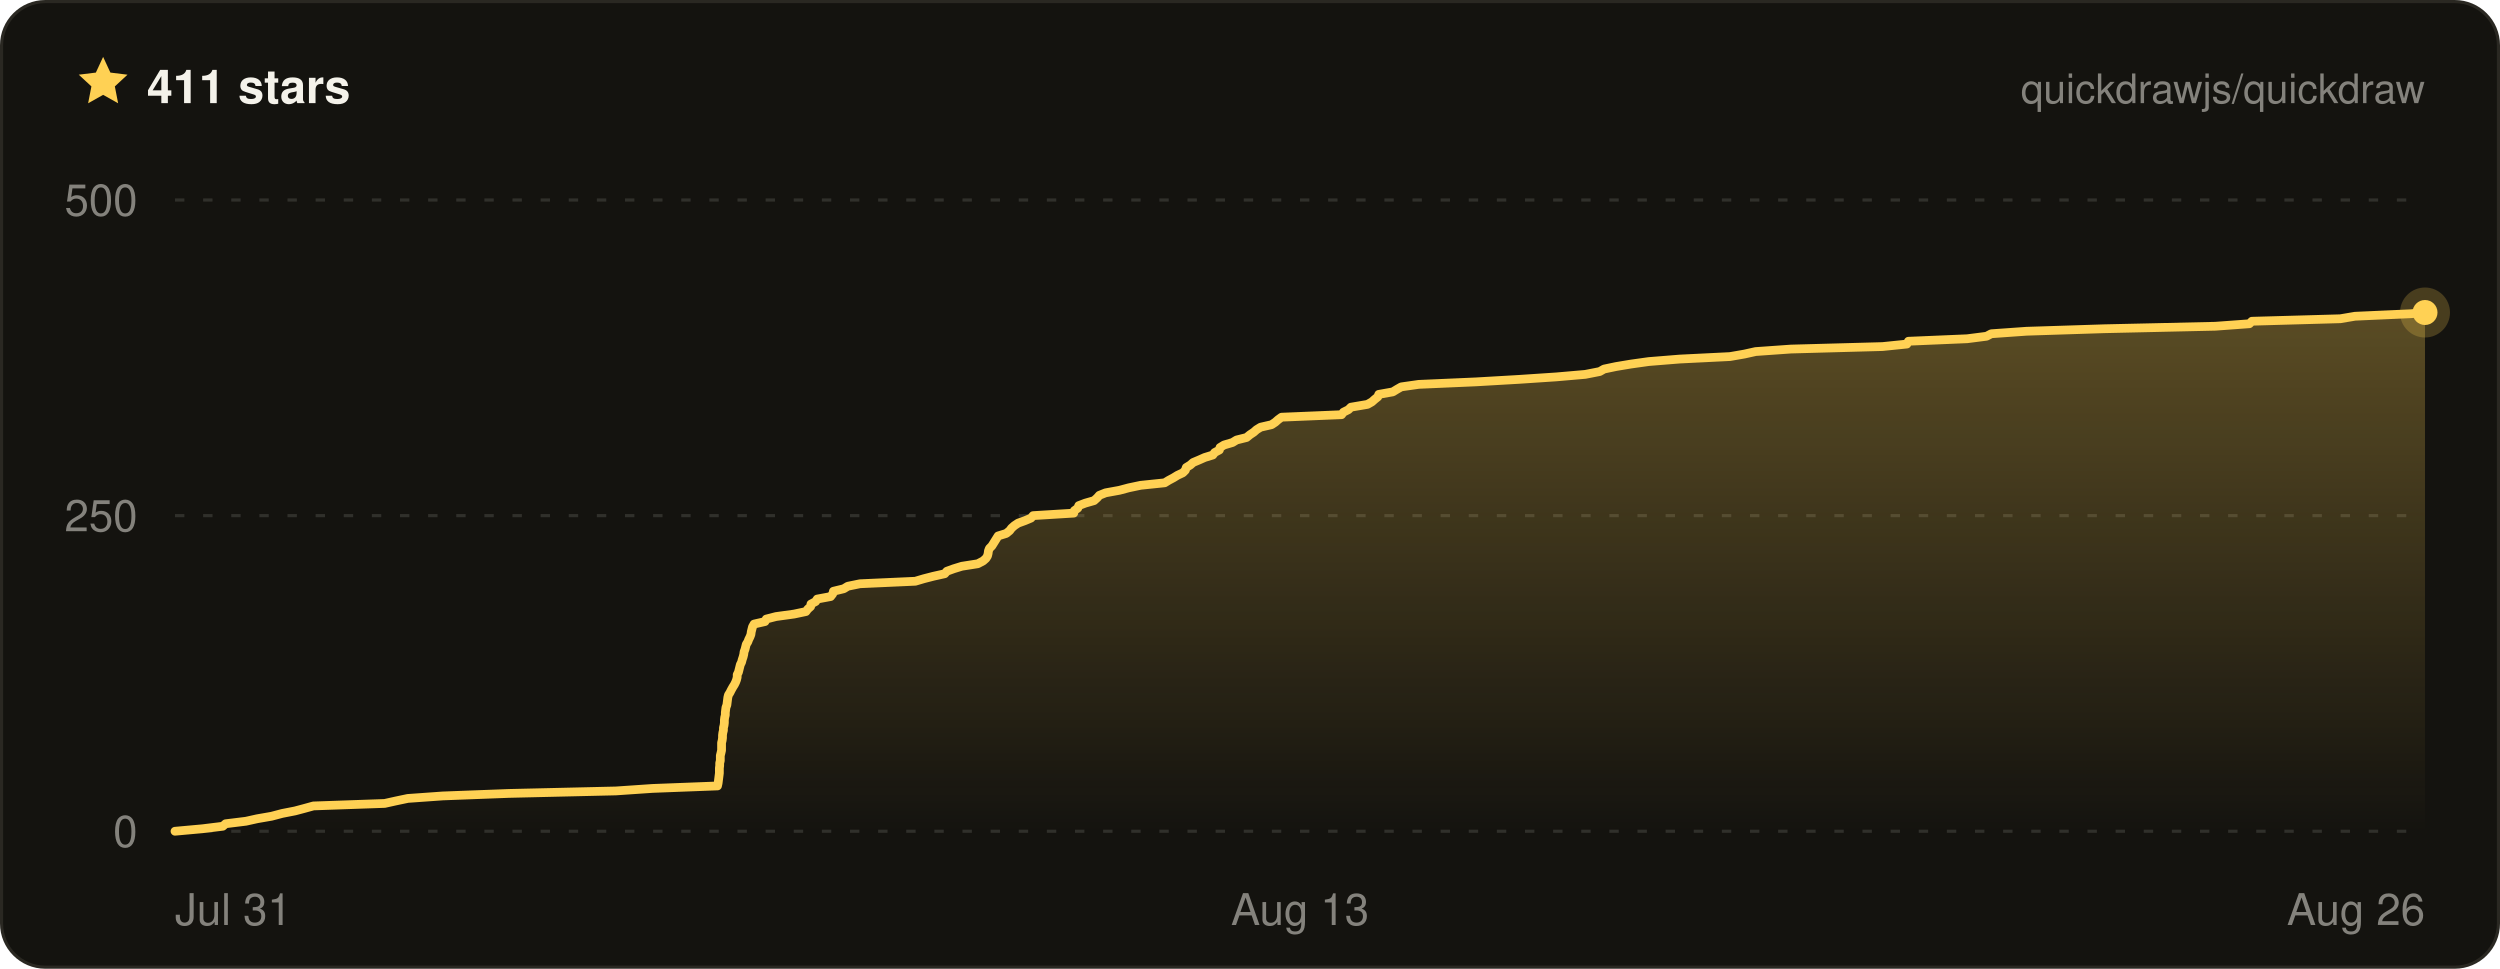
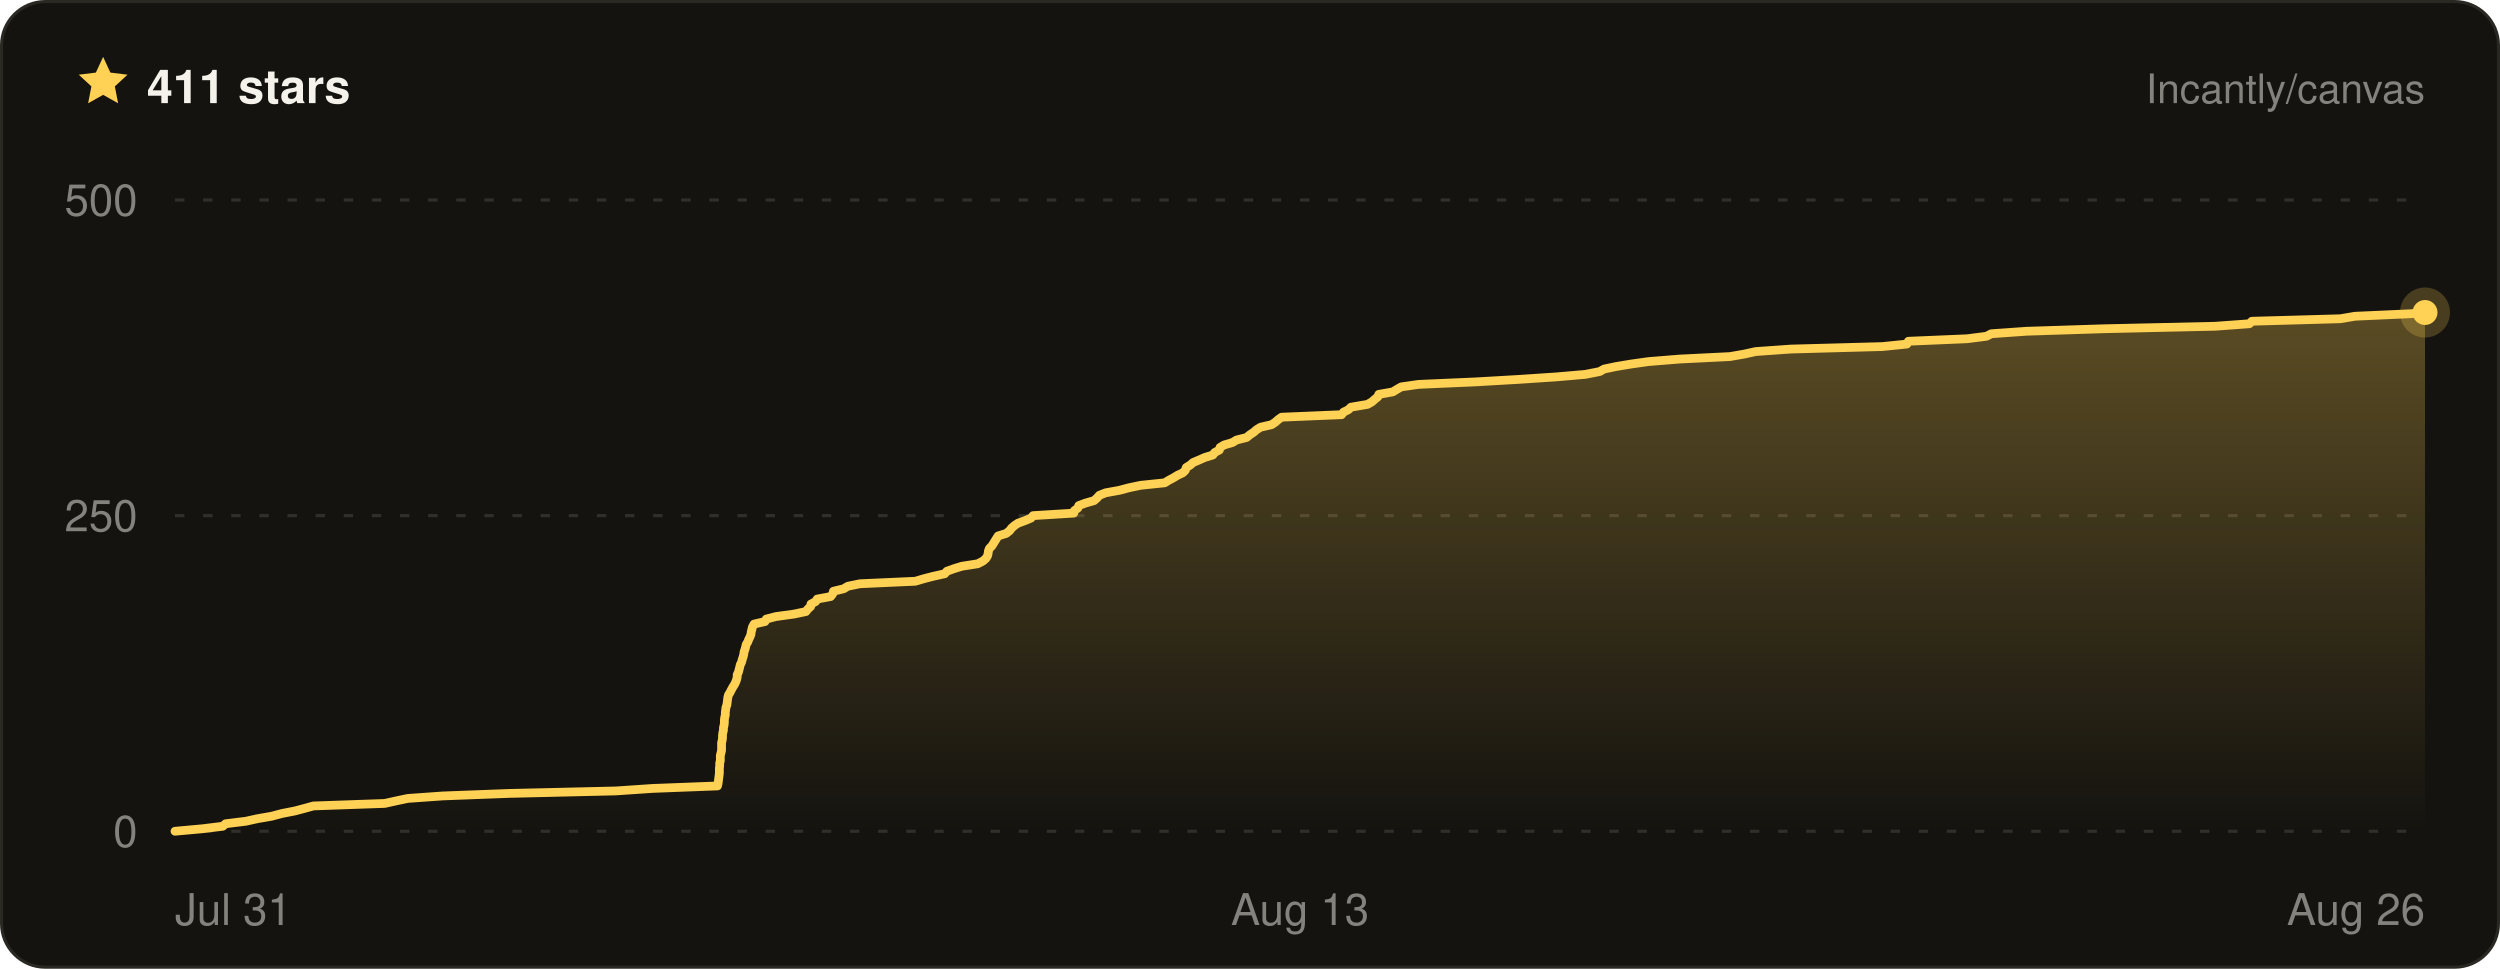
- <svg xmlns="http://www.w3.org/2000/svg" width="800" height="310" viewBox="0 0 800 310" font-family="ui-sans-serif, -apple-system, BlinkMacSystemFont, Segoe UI, Helvetica, Arial, sans-serif" role="img" aria-label="Quickdraw star history on GitHub — 411 stars">
+ <svg xmlns="http://www.w3.org/2000/svg" width="800" height="310" viewBox="0 0 800 310" font-family="ui-sans-serif, -apple-system, BlinkMacSystemFont, Segoe UI, Helvetica, Arial, sans-serif" role="img" aria-label="Incantly Canvas star history on GitHub — 411 stars">
  <defs>
-     <linearGradient id="qd-star-fill" x1="0" y1="0" x2="0" y2="1">
+     <linearGradient id="ic-star-fill" x1="0" y1="0" x2="0" y2="1">
      <stop offset="0%" stop-color="rgba(255, 209, 84, 0.3)" />
      <stop offset="100%" stop-color="rgba(255, 209, 84, 0)" />
    </linearGradient>
  </defs>
  <rect x="0.5" y="0.5" width="799" height="309" rx="14" fill="#14130f" stroke="#2a2822" />
  <g transform="translate(24 17) scale(0.75)">
    <path d="M12 1.6l3.1 6.7 7.3.9-5.4 5 1.4 7.2L12 17.8l-6.4 3.6L7 14.2 1.6 9.2l7.3-.9L12 1.6z" fill="#ffd154" />
  </g>
  <text x="47" y="33" fill="#f4f2ea" font-size="15" font-weight="700">411 stars</text>
-   <text x="776" y="33" fill="rgba(244, 242, 234, 0.5)" font-size="13" text-anchor="end">quickdrawjs/quickdraw</text>
+   <text x="776" y="33" fill="rgba(244, 242, 234, 0.5)" font-size="13" text-anchor="end">Incantly/canvas</text>
  <line x1="56" x2="776" y1="266" y2="266" stroke="rgba(244, 242, 234, 0.13)" stroke-width="1" stroke-dasharray="3 6" />
  <line x1="56" x2="776" y1="165" y2="165" stroke="rgba(244, 242, 234, 0.13)" stroke-width="1" stroke-dasharray="3 6" />
  <line x1="56" x2="776" y1="64" y2="64" stroke="rgba(244, 242, 234, 0.13)" stroke-width="1" stroke-dasharray="3 6" />
-   <path d="M56 266 L64.8 265.2 L71.3 264.4 L72.2 263.6 L78.7 262.8 L82.3 262 L86.9 261.2 L90.3 260.3 L94.4 259.5 L97.4 258.7 L100.3 257.9 L123.1 257.1 L126.7 256.3 L130.5 255.5 L141.7 254.7 L162.8 253.9 L197.1 253.1 L208.8 252.3 L229.6 251.5 L229.8 250.6 L229.9 249.8 L230 249 L230.1 248.2 L230.2 247.4 L230.2 246.6 L230.2 245.8 L230.3 245 L230.3 244.2 L230.5 243.4 L230.5 242.6 L230.5 241.8 L230.7 241 L230.9 240.1 L230.9 239.3 L230.9 238.5 L230.9 237.7 L231.1 236.9 L231.2 236.1 L231.2 235.3 L231.3 234.5 L231.5 233.7 L231.5 232.9 L231.7 232.1 L231.8 231.3 L231.8 230.4 L231.9 229.6 L232.1 228.8 L232.1 228 L232.2 227.2 L232.3 226.4 L232.6 225.6 L232.7 224.8 L232.8 224 L232.9 223.2 L233.1 222.4 L233.6 221.6 L234 220.8 L234.5 219.9 L235 219.1 L235.4 218.3 L235.7 217.5 L235.9 216.7 L235.9 215.9 L236.3 215.1 L236.5 214.3 L236.7 213.5 L236.9 212.7 L237.3 211.9 L237.5 211.1 L237.8 210.2 L238 209.4 L238.1 208.6 L238.4 207.8 L238.6 207 L238.8 206.2 L239.3 205.4 L239.6 204.6 L240 203.8 L240.3 203 L240.4 202.2 L240.6 201.4 L240.8 200.6 L241.3 199.7 L244.8 198.9 L245.2 198.1 L248.3 197.3 L254.1 196.5 L257.9 195.7 L258.5 194.9 L259.4 194.1 L259.5 193.3 L261 192.5 L261.5 191.7 L265.8 190.9 L266.5 190 L266.7 189.2 L270 188.4 L271.3 187.6 L275.2 186.8 L292.9 186 L295.6 185.2 L298.7 184.4 L302.3 183.6 L303 182.8 L305.2 182 L307.8 181.2 L312.9 180.4 L314.6 179.5 L315.5 178.7 L316 177.9 L316.2 177.1 L316.3 176.3 L316.6 175.5 L317.4 174.7 L317.9 173.9 L318.4 173.1 L318.9 172.3 L319.4 171.5 L322 170.7 L323.1 169.8 L323.7 169 L324.6 168.2 L325.8 167.4 L328 166.6 L329.9 165.8 L330.6 165 L343.6 164.2 L343.8 163.4 L344.9 162.6 L345.2 161.8 L347.3 161 L350.1 160.2 L351.1 159.3 L351.8 158.5 L353.8 157.7 L358.2 156.9 L361.2 156.1 L365 155.3 L372.7 154.5 L374 153.7 L375.5 152.9 L376.8 152.1 L378.5 151.3 L379.3 150.5 L379.6 149.6 L380.9 148.8 L381.8 148 L383.7 147.2 L385.5 146.4 L388.1 145.6 L388.7 144.8 L390.2 144 L390.4 143.2 L391.7 142.4 L394.4 141.6 L395.7 140.8 L398.9 140 L400 139.1 L401.2 138.3 L402.1 137.5 L403.4 136.7 L406.9 135.9 L408.1 135.1 L409 134.3 L410.1 133.5 L429.3 132.7 L429.9 131.9 L431.5 131.1 L432.3 130.3 L437.6 129.4 L439 128.6 L439.9 127.8 L440.9 127 L441.2 126.2 L445.7 125.4 L447 124.6 L448.4 123.8 L454 123 L472.3 122.2 L486.1 121.4 L498.1 120.6 L507.3 119.8 L511.9 118.9 L513.3 118.1 L517.1 117.3 L521.9 116.5 L527.6 115.7 L537.5 114.9 L553.6 114.1 L558.2 113.3 L561.8 112.5 L573.1 111.7 L602.4 110.9 L610.2 110.1 L610.7 109.2 L629.5 108.4 L635.7 107.6 L637.2 106.8 L648.5 106 L673.3 105.2 L708.9 104.4 L719.8 103.6 L720.6 102.8 L748.9 102 L753.6 101.2 L771.4 100.4 L776 100 L776 100 L776 266 L56 266 Z" fill="url(#qd-star-fill)" />
+   <path d="M56 266 L64.8 265.2 L71.3 264.4 L72.2 263.6 L78.7 262.8 L82.3 262 L86.9 261.2 L90.3 260.3 L94.4 259.5 L97.4 258.7 L100.3 257.9 L123.1 257.1 L126.7 256.3 L130.5 255.5 L141.7 254.7 L162.8 253.9 L197.1 253.1 L208.8 252.3 L229.6 251.5 L229.8 250.6 L229.9 249.8 L230 249 L230.1 248.2 L230.2 247.4 L230.2 246.6 L230.2 245.8 L230.3 245 L230.3 244.2 L230.5 243.4 L230.5 242.6 L230.5 241.8 L230.7 241 L230.9 240.1 L230.9 239.3 L230.9 238.5 L230.9 237.7 L231.1 236.9 L231.2 236.1 L231.2 235.3 L231.3 234.5 L231.5 233.7 L231.5 232.9 L231.7 232.1 L231.8 231.3 L231.8 230.4 L231.9 229.6 L232.1 228.8 L232.1 228 L232.2 227.2 L232.3 226.4 L232.6 225.6 L232.7 224.8 L232.8 224 L232.9 223.2 L233.1 222.4 L233.6 221.6 L234 220.8 L234.5 219.9 L235 219.1 L235.4 218.3 L235.7 217.5 L235.9 216.7 L235.9 215.9 L236.3 215.1 L236.5 214.3 L236.7 213.5 L236.9 212.7 L237.3 211.9 L237.5 211.1 L237.8 210.2 L238 209.4 L238.1 208.6 L238.4 207.8 L238.6 207 L238.8 206.2 L239.3 205.4 L239.6 204.6 L240 203.8 L240.3 203 L240.4 202.2 L240.6 201.4 L240.8 200.6 L241.3 199.7 L244.8 198.9 L245.2 198.1 L248.3 197.3 L254.1 196.5 L257.9 195.7 L258.5 194.9 L259.4 194.1 L259.5 193.3 L261 192.5 L261.5 191.7 L265.8 190.9 L266.5 190 L266.7 189.2 L270 188.4 L271.3 187.6 L275.2 186.8 L292.9 186 L295.6 185.2 L298.7 184.4 L302.3 183.6 L303 182.8 L305.2 182 L307.8 181.2 L312.9 180.4 L314.6 179.5 L315.5 178.7 L316 177.9 L316.2 177.1 L316.3 176.3 L316.6 175.5 L317.4 174.7 L317.9 173.9 L318.4 173.1 L318.9 172.3 L319.4 171.5 L322 170.7 L323.1 169.8 L323.7 169 L324.6 168.2 L325.8 167.4 L328 166.6 L329.9 165.8 L330.6 165 L343.6 164.2 L343.8 163.4 L344.9 162.6 L345.2 161.8 L347.3 161 L350.1 160.2 L351.1 159.3 L351.8 158.5 L353.8 157.7 L358.2 156.9 L361.2 156.1 L365 155.3 L372.7 154.5 L374 153.7 L375.5 152.9 L376.8 152.1 L378.5 151.3 L379.3 150.5 L379.6 149.6 L380.9 148.8 L381.8 148 L383.7 147.2 L385.5 146.4 L388.1 145.6 L388.7 144.8 L390.2 144 L390.4 143.2 L391.7 142.4 L394.4 141.6 L395.7 140.8 L398.9 140 L400 139.1 L401.2 138.3 L402.1 137.5 L403.4 136.7 L406.9 135.9 L408.1 135.1 L409 134.3 L410.1 133.5 L429.3 132.7 L429.9 131.9 L431.5 131.1 L432.3 130.3 L437.6 129.4 L439 128.6 L439.9 127.8 L440.9 127 L441.2 126.2 L445.7 125.4 L447 124.6 L448.4 123.8 L454 123 L472.3 122.2 L486.1 121.4 L498.1 120.6 L507.3 119.8 L511.9 118.9 L513.3 118.1 L517.1 117.3 L521.9 116.5 L527.6 115.7 L537.5 114.9 L553.6 114.1 L558.2 113.3 L561.8 112.5 L573.1 111.7 L602.4 110.9 L610.2 110.1 L610.7 109.2 L629.5 108.4 L635.7 107.6 L637.2 106.8 L648.5 106 L673.3 105.2 L708.9 104.4 L719.8 103.6 L720.6 102.8 L748.9 102 L753.6 101.2 L771.4 100.4 L776 100 L776 100 L776 266 L56 266 Z" fill="url(#ic-star-fill)" />
  <path d="M56 266 L64.8 265.2 L71.3 264.4 L72.2 263.6 L78.7 262.8 L82.3 262 L86.9 261.2 L90.3 260.3 L94.4 259.5 L97.4 258.7 L100.3 257.9 L123.1 257.1 L126.7 256.3 L130.5 255.5 L141.7 254.7 L162.8 253.9 L197.1 253.1 L208.8 252.3 L229.6 251.5 L229.8 250.6 L229.9 249.8 L230 249 L230.1 248.2 L230.2 247.4 L230.2 246.6 L230.2 245.8 L230.3 245 L230.3 244.2 L230.5 243.4 L230.5 242.6 L230.5 241.8 L230.7 241 L230.9 240.1 L230.9 239.3 L230.9 238.5 L230.9 237.7 L231.1 236.9 L231.2 236.1 L231.2 235.3 L231.3 234.5 L231.5 233.7 L231.5 232.9 L231.7 232.1 L231.8 231.3 L231.8 230.4 L231.9 229.6 L232.1 228.8 L232.1 228 L232.2 227.2 L232.3 226.4 L232.6 225.6 L232.7 224.8 L232.8 224 L232.9 223.2 L233.1 222.4 L233.6 221.6 L234 220.8 L234.5 219.9 L235 219.1 L235.4 218.3 L235.7 217.5 L235.9 216.7 L235.9 215.9 L236.3 215.1 L236.5 214.3 L236.7 213.5 L236.9 212.7 L237.3 211.9 L237.5 211.1 L237.8 210.2 L238 209.4 L238.1 208.6 L238.4 207.8 L238.6 207 L238.8 206.2 L239.3 205.4 L239.6 204.6 L240 203.8 L240.3 203 L240.4 202.2 L240.6 201.4 L240.8 200.6 L241.3 199.7 L244.8 198.9 L245.2 198.1 L248.3 197.3 L254.1 196.5 L257.9 195.7 L258.5 194.9 L259.4 194.1 L259.5 193.3 L261 192.5 L261.5 191.7 L265.8 190.9 L266.5 190 L266.7 189.2 L270 188.4 L271.3 187.6 L275.2 186.8 L292.9 186 L295.6 185.2 L298.7 184.4 L302.3 183.6 L303 182.8 L305.2 182 L307.8 181.2 L312.9 180.4 L314.6 179.5 L315.5 178.7 L316 177.9 L316.2 177.1 L316.3 176.3 L316.6 175.5 L317.4 174.7 L317.9 173.9 L318.4 173.1 L318.9 172.3 L319.4 171.5 L322 170.7 L323.1 169.8 L323.7 169 L324.6 168.2 L325.8 167.4 L328 166.6 L329.9 165.8 L330.6 165 L343.6 164.2 L343.8 163.4 L344.9 162.6 L345.2 161.8 L347.3 161 L350.1 160.2 L351.1 159.3 L351.8 158.5 L353.8 157.7 L358.2 156.9 L361.2 156.1 L365 155.3 L372.7 154.5 L374 153.7 L375.5 152.9 L376.8 152.1 L378.5 151.3 L379.3 150.5 L379.6 149.6 L380.9 148.8 L381.8 148 L383.7 147.2 L385.5 146.4 L388.1 145.6 L388.7 144.8 L390.2 144 L390.4 143.2 L391.7 142.4 L394.4 141.6 L395.7 140.8 L398.9 140 L400 139.1 L401.2 138.3 L402.1 137.5 L403.4 136.7 L406.9 135.9 L408.1 135.1 L409 134.3 L410.1 133.5 L429.3 132.7 L429.9 131.9 L431.5 131.1 L432.3 130.3 L437.6 129.4 L439 128.6 L439.9 127.8 L440.9 127 L441.2 126.2 L445.7 125.4 L447 124.6 L448.4 123.8 L454 123 L472.3 122.2 L486.1 121.4 L498.1 120.6 L507.3 119.8 L511.9 118.9 L513.3 118.1 L517.1 117.3 L521.9 116.5 L527.6 115.7 L537.5 114.9 L553.6 114.1 L558.2 113.3 L561.8 112.5 L573.1 111.7 L602.4 110.9 L610.2 110.1 L610.7 109.2 L629.5 108.4 L635.7 107.6 L637.2 106.8 L648.5 106 L673.3 105.2 L708.9 104.4 L719.8 103.6 L720.6 102.8 L748.9 102 L753.6 101.2 L771.4 100.4 L776 100 L776 100" fill="none" stroke="#ffd154" stroke-width="2.8" stroke-linejoin="round" stroke-linecap="round" />
  <circle cx="776" cy="100" r="8" fill="#ffd154" opacity="0.22" />
  <circle cx="776" cy="100" r="4" fill="#ffd154" />
  <text x="44" y="271" fill="rgba(244, 242, 234, 0.5)" font-size="14" text-anchor="end">0</text>
  <text x="44" y="170" fill="rgba(244, 242, 234, 0.5)" font-size="14" text-anchor="end">250</text>
  <text x="44" y="69" fill="rgba(244, 242, 234, 0.5)" font-size="14" text-anchor="end">500</text>
  <text x="56" y="296" fill="rgba(244, 242, 234, 0.5)" font-size="14" text-anchor="start">Jul 31</text>
  <text x="416" y="296" fill="rgba(244, 242, 234, 0.5)" font-size="14" text-anchor="middle">Aug 13</text>
  <text x="776" y="296" fill="rgba(244, 242, 234, 0.5)" font-size="14" text-anchor="end">Aug 26</text>
</svg>
